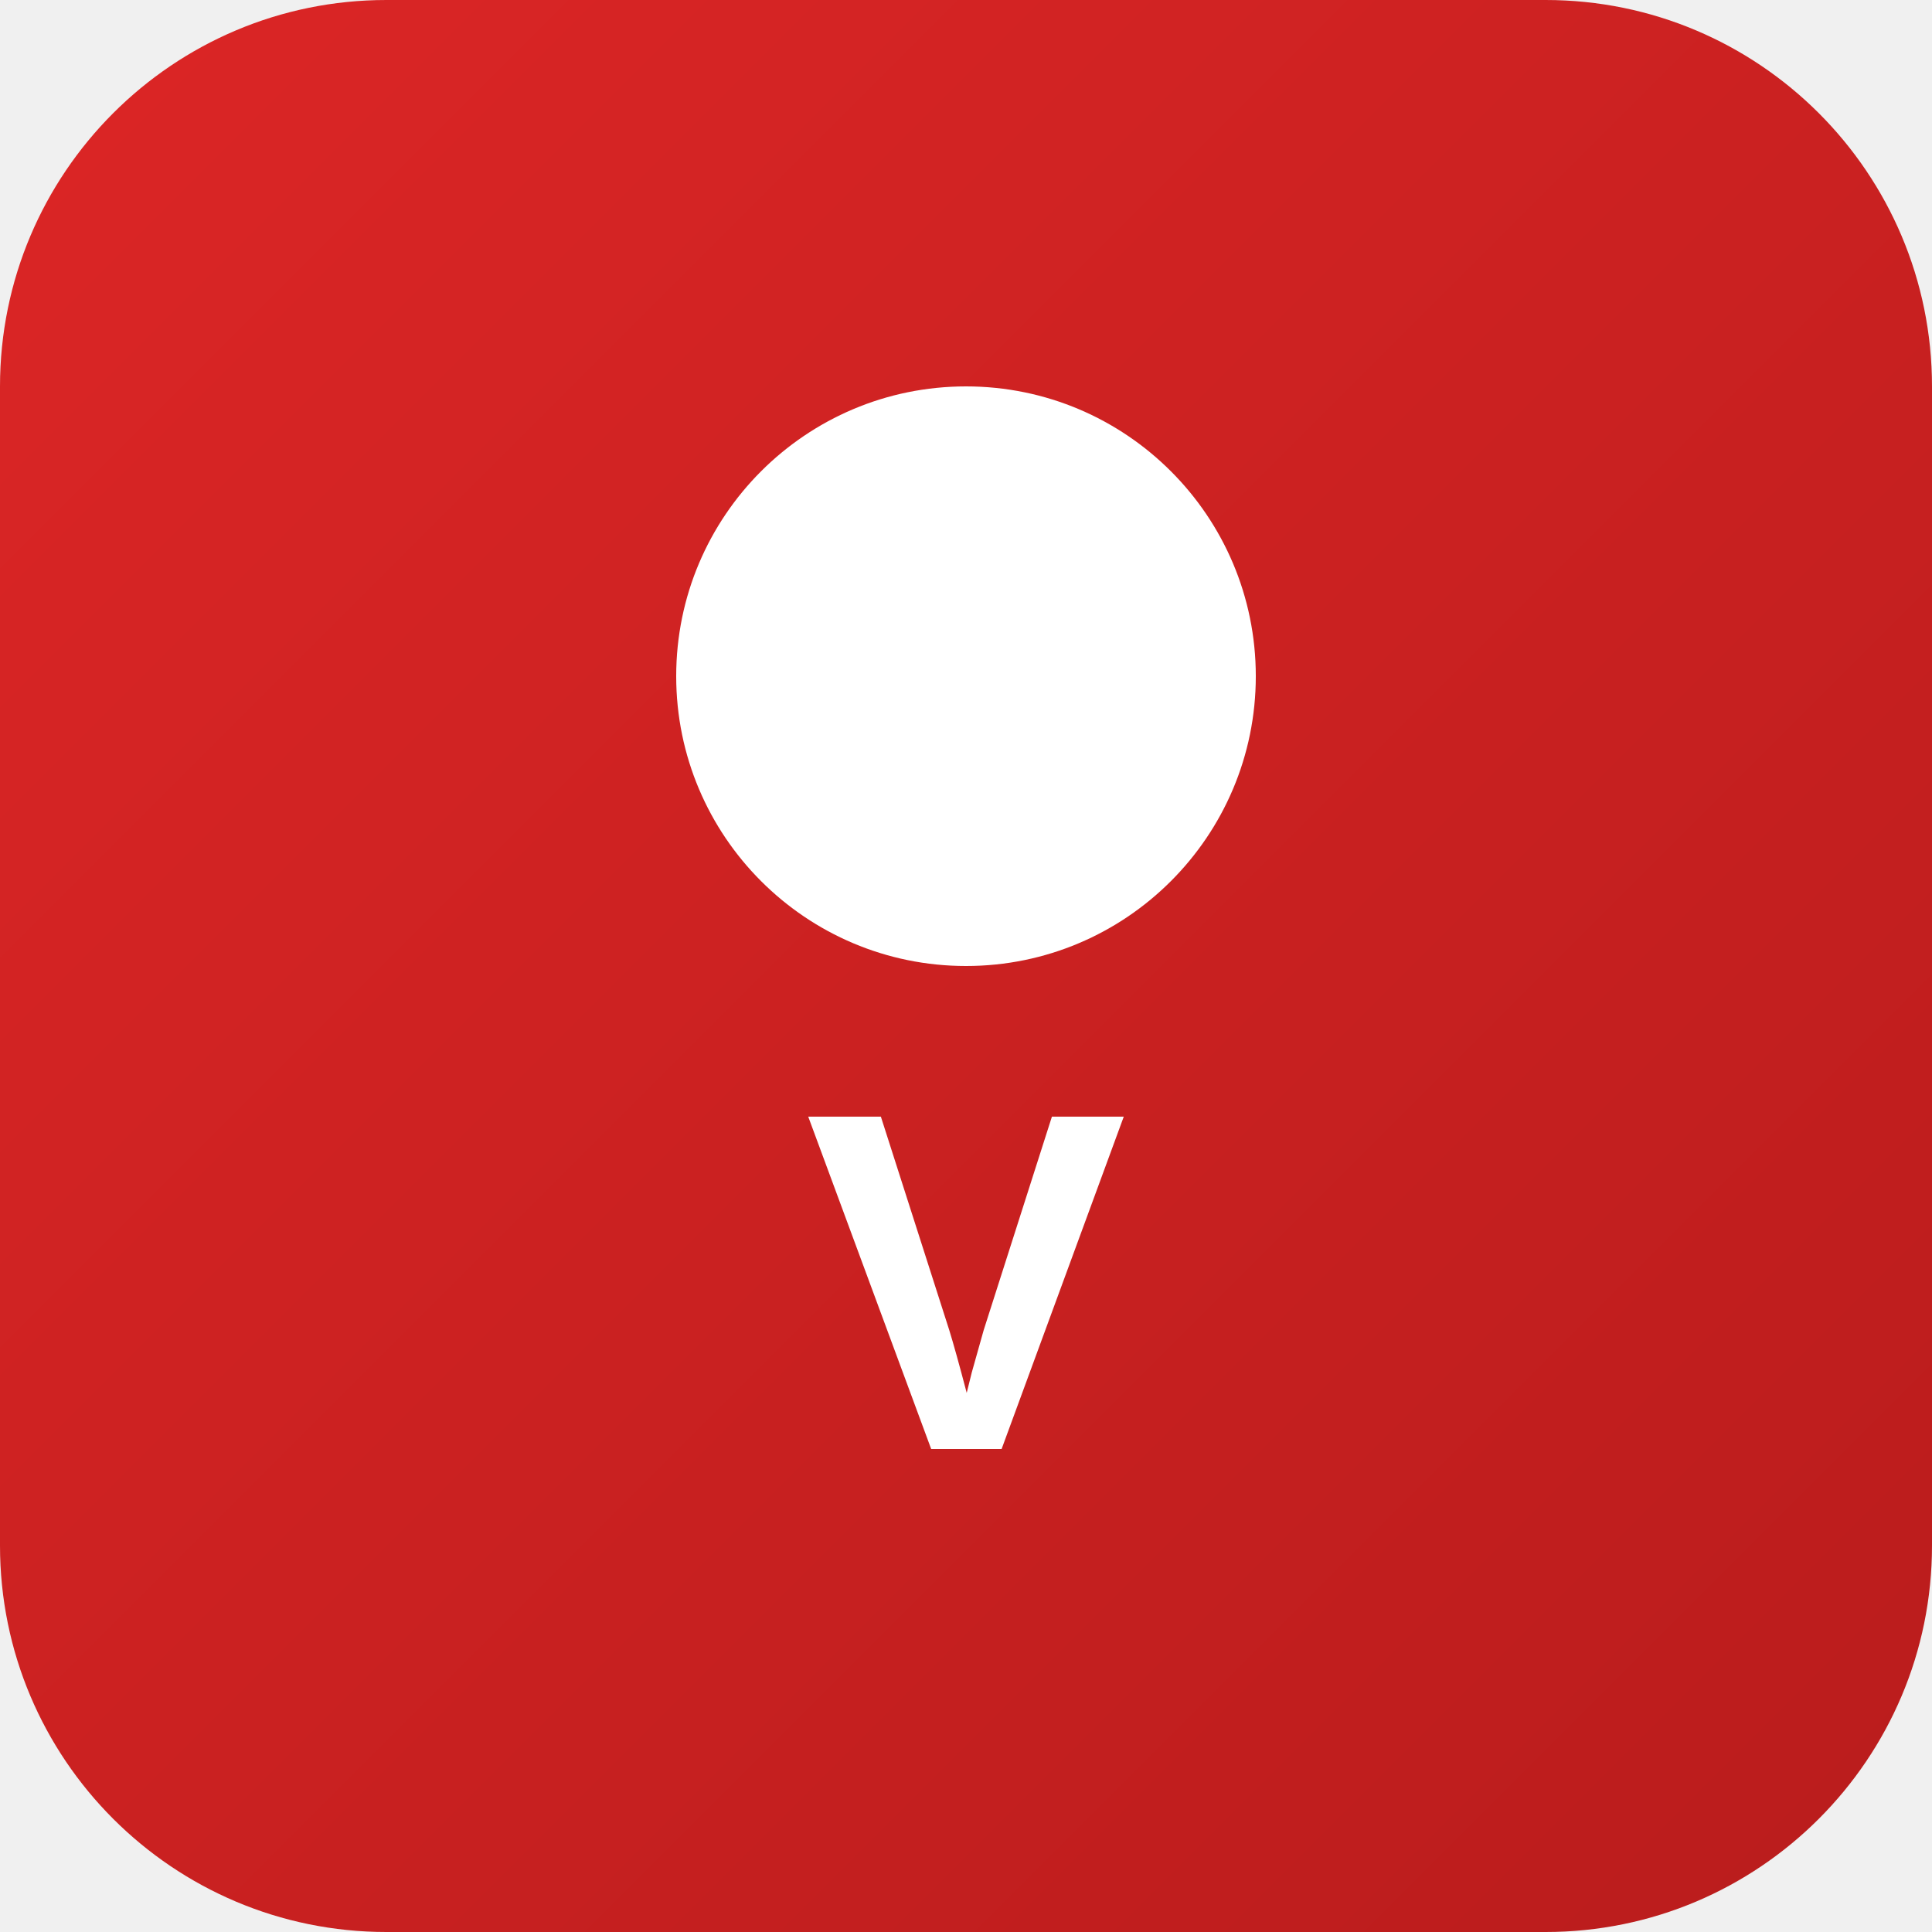
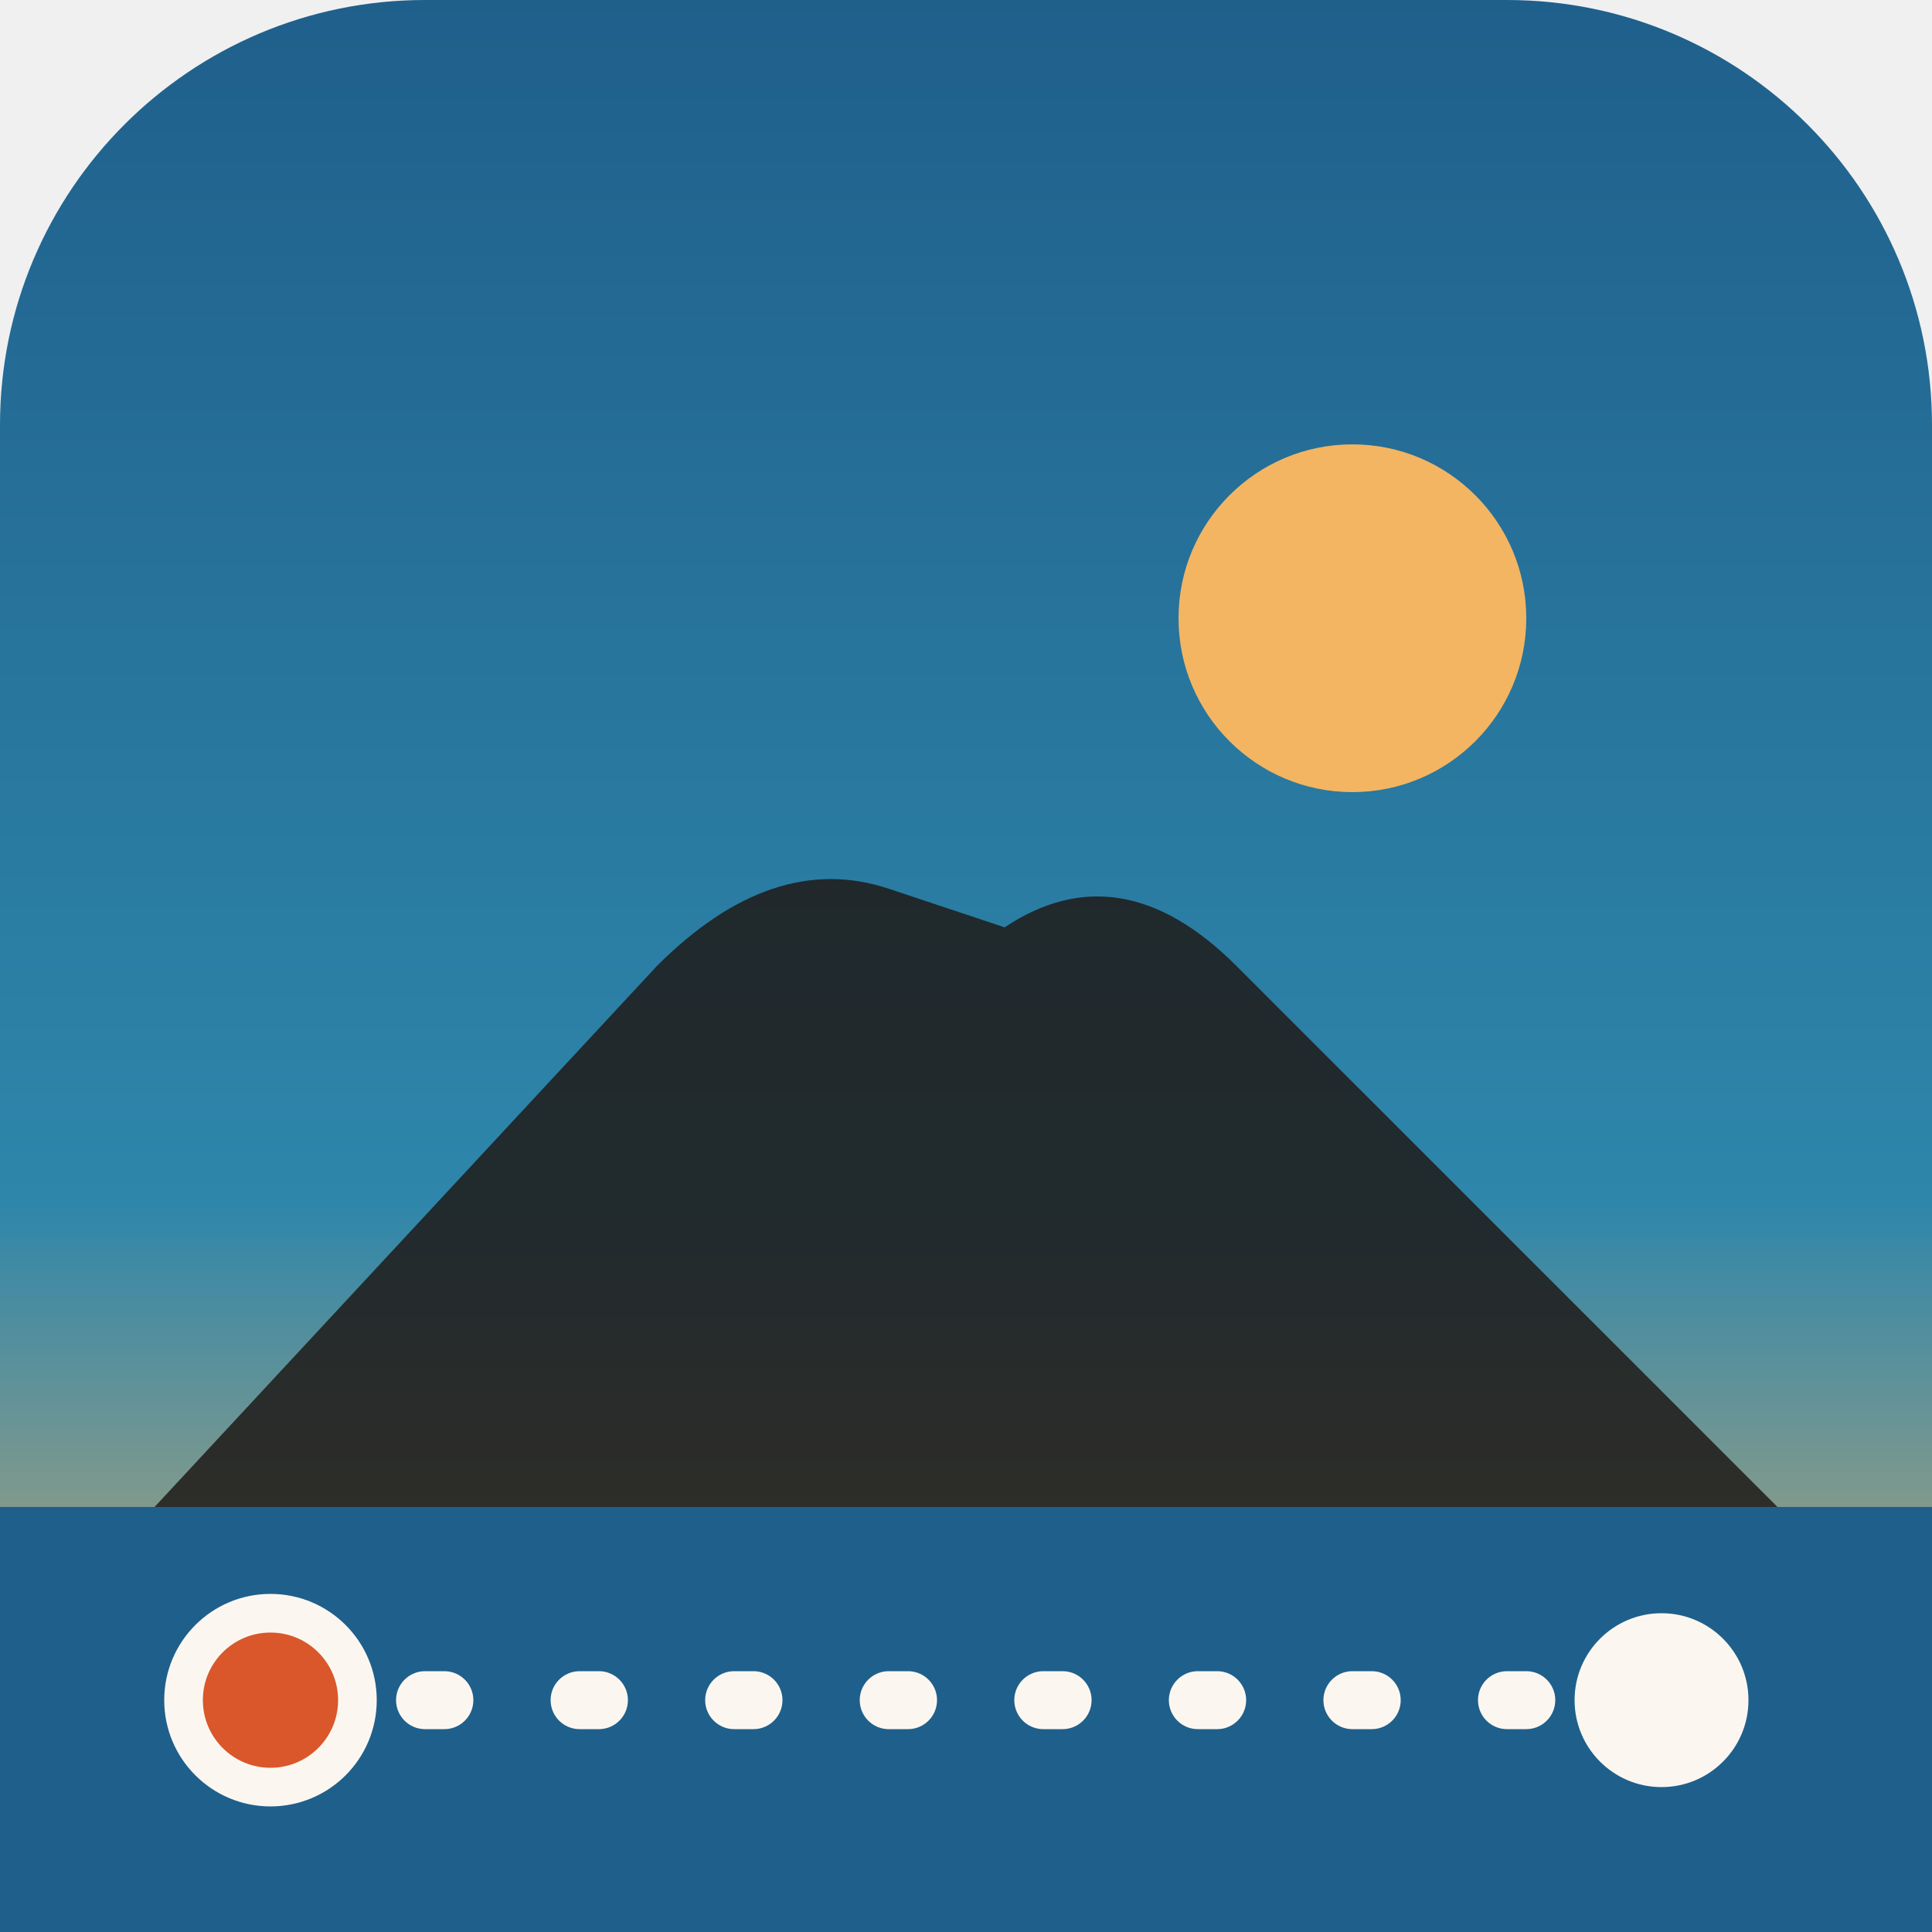
- <svg xmlns="http://www.w3.org/2000/svg" width="192" height="192" viewBox="0 0 192 192">
+ <svg xmlns="http://www.w3.org/2000/svg" width="192" height="192" viewBox="0 0 100 100">
  <defs>
-     <linearGradient id="grad1" x1="0%" y1="0%" x2="100%" y2="100%">
-       <stop offset="0%" style="stop-color:#dc2626;stop-opacity:1" />
-       <stop offset="100%" style="stop-color:#b91c1c;stop-opacity:1" />
+     <linearGradient id="sky" x1="0" y1="0" x2="0" y2="1">
+       <stop offset="0%" stop-color="#1F5F8B" />
+       <stop offset="62%" stop-color="#2E86AB" />
+       <stop offset="100%" stop-color="#F3B562" />
    </linearGradient>
  </defs>
-   <rect width="192" height="192" rx="38.4" fill="url(#grad1)" />
-   <circle cx="96" cy="67.2" r="28.8" fill="white" />
-   <text x="96" y="144" font-family="Arial, sans-serif" font-size="48" font-weight="bold" fill="white" text-anchor="middle">V</text>
+   <rect width="100" height="100" rx="22" fill="url(#sky)" />
+   <circle cx="70" cy="32" r="9" fill="#F3B562" />
+   <path d="M8 78 L34 50 Q40 44 46 46 L52 48 Q58 44 64 50 L92 78 Z" fill="#1F1A17" opacity="0.85" />
+   <rect x="0" y="78" width="100" height="22" fill="#1F5F8B" />
+   <path d="M14 88 H86" stroke="#FBF7F0" stroke-width="3" stroke-dasharray="1 7" stroke-linecap="round" />
+   <circle cx="14" cy="88" r="4.5" fill="#D9572B" stroke="#FBF7F0" stroke-width="2" />
+   <circle cx="86" cy="88" r="4.5" fill="#FBF7F0" />
</svg>
